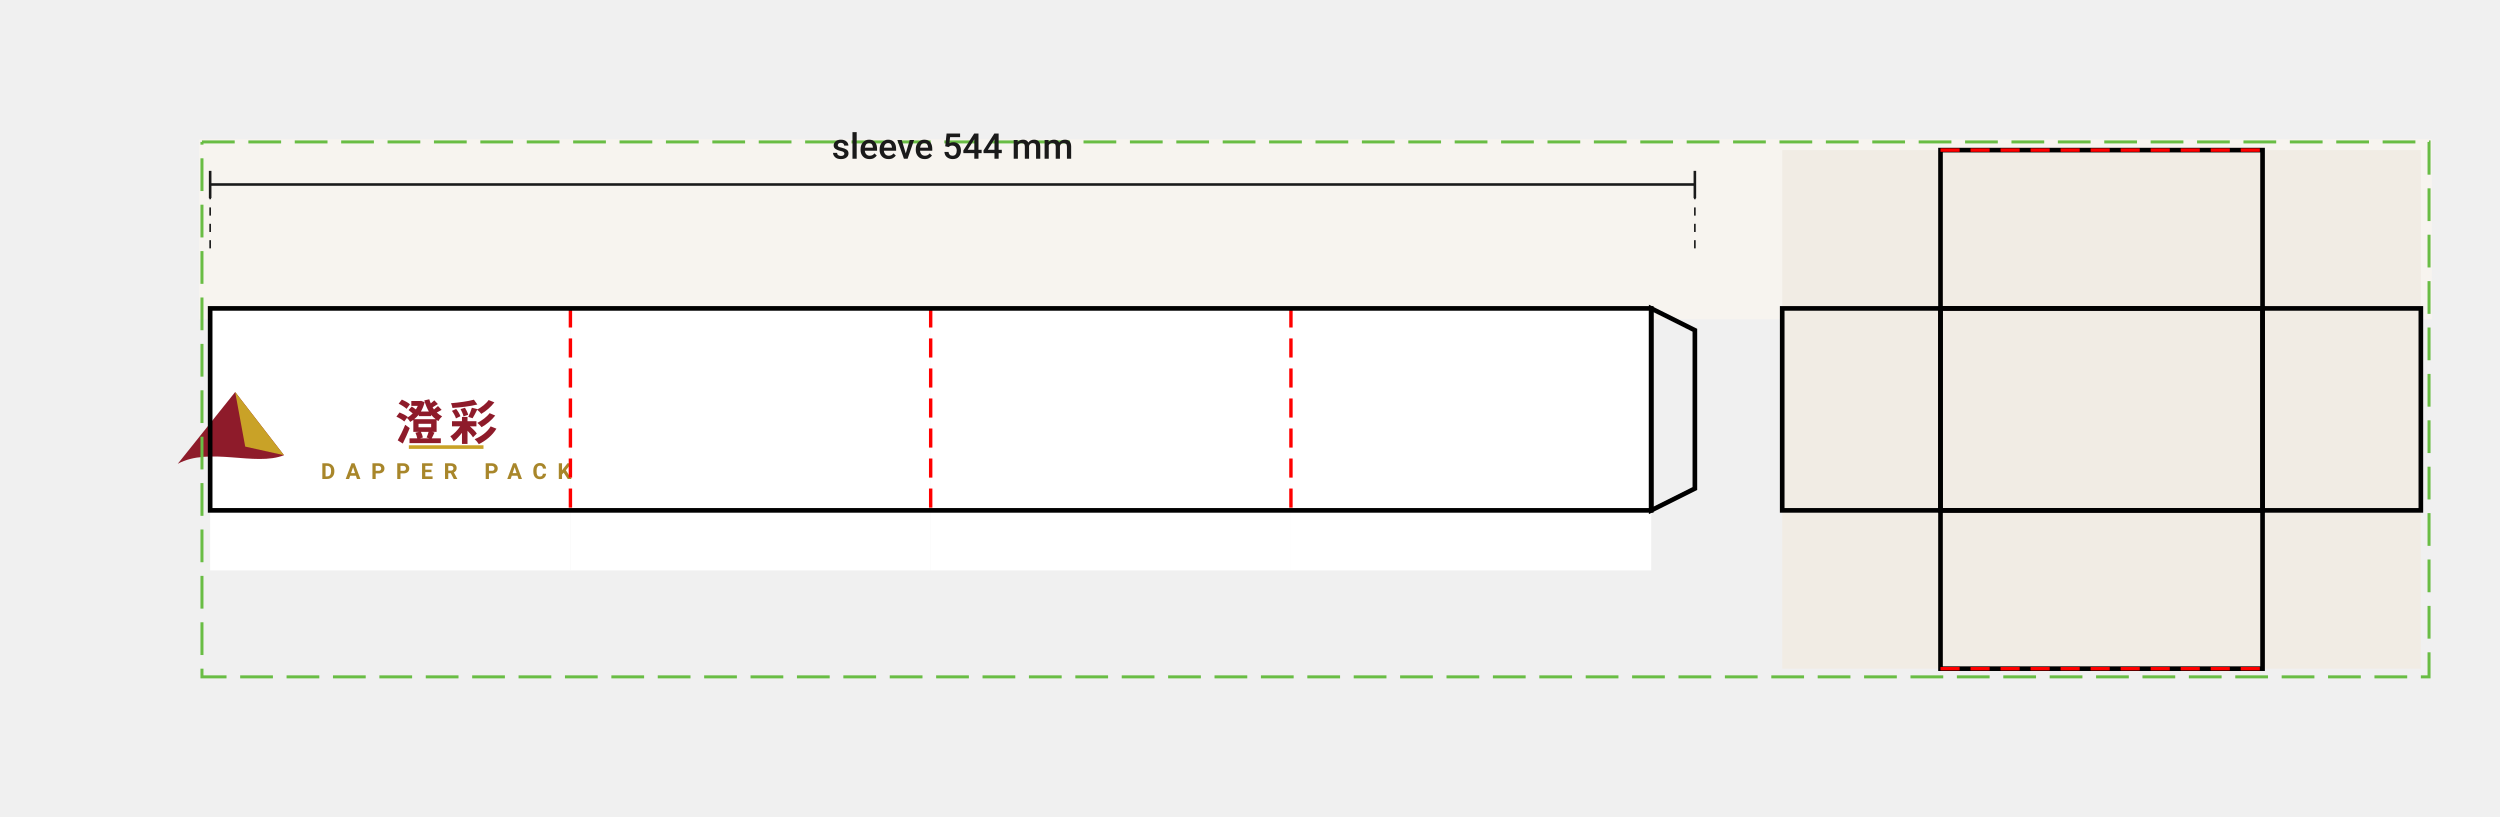
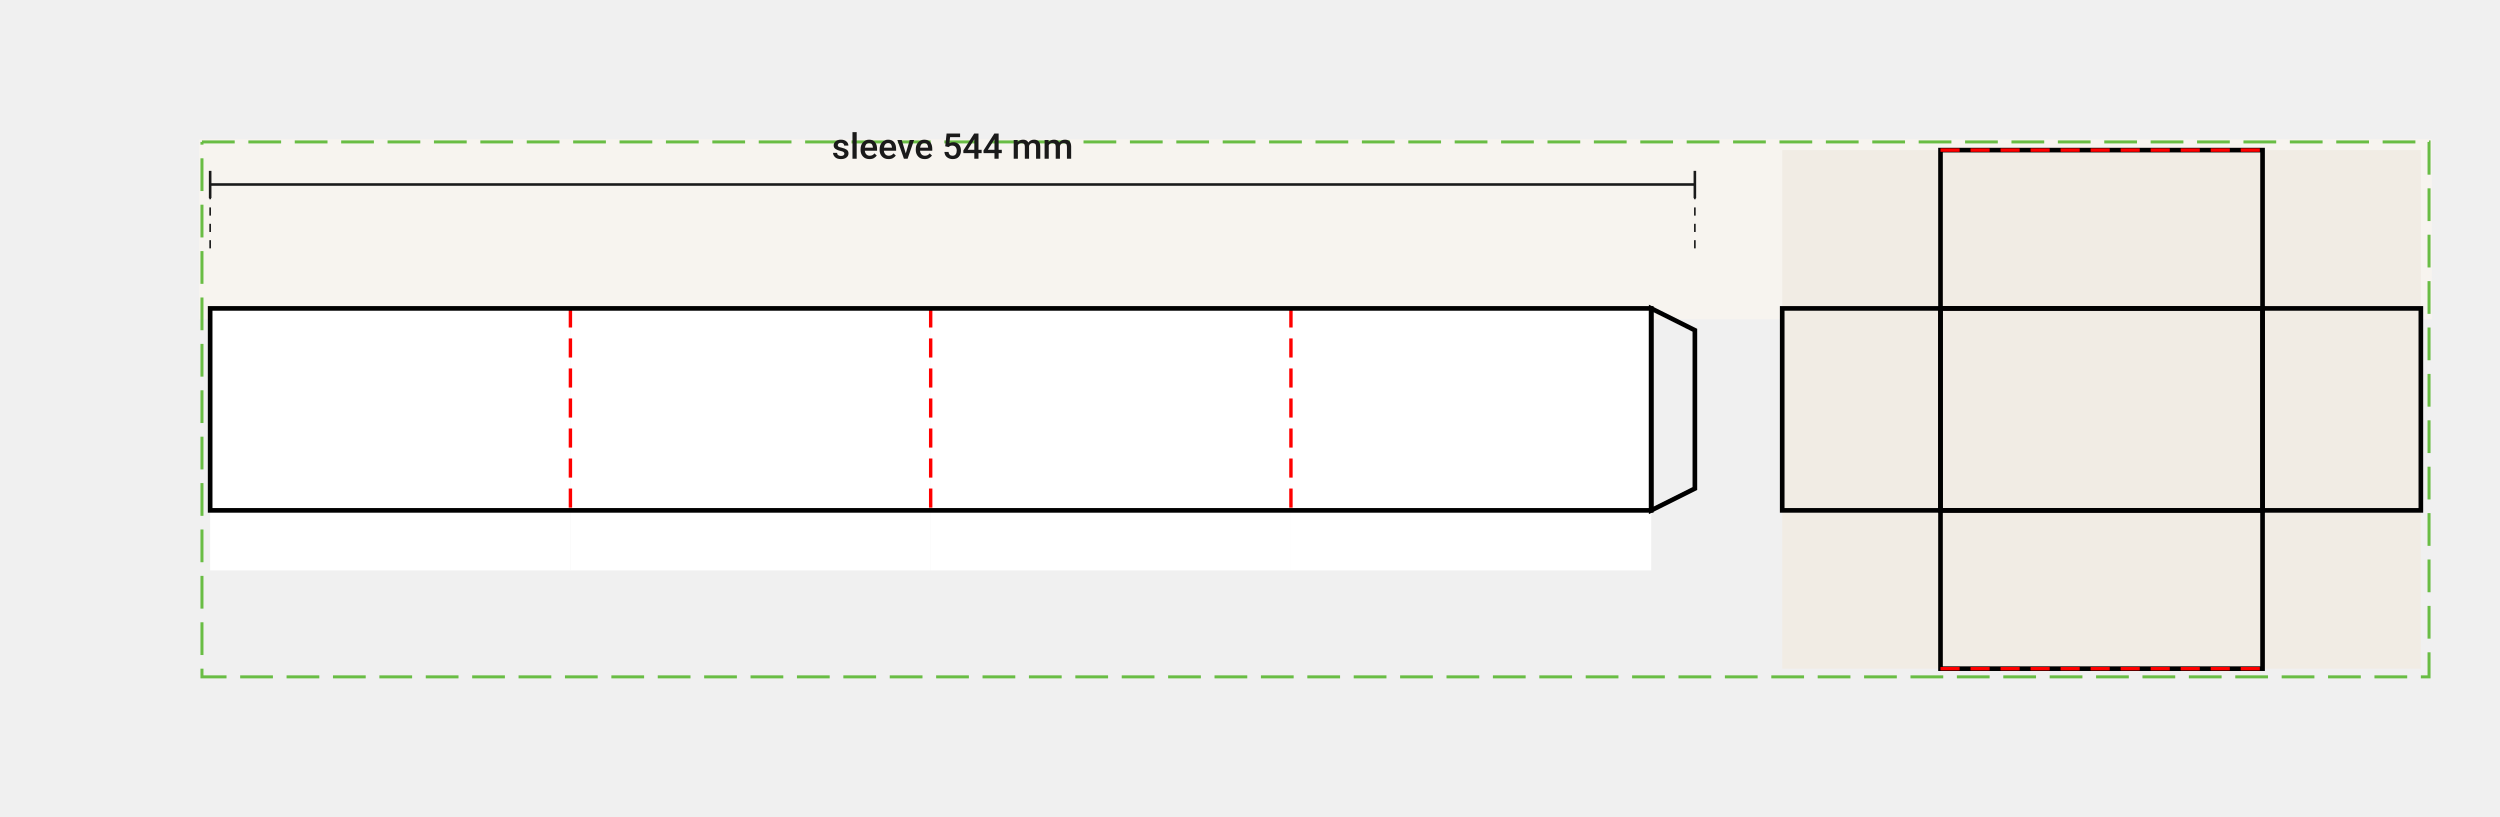
<svg xmlns="http://www.w3.org/2000/svg" viewBox="-77.0 -187.0 916.0 299.0" width="916" height="299" role="img" aria-labelledby="tdrawer ddrawer">
  <g>
    <rect class="blank" x="-4.00" y="-136.00" width="818.00" height="66.00" fill="#F7F4EF" />
    <rect x="0.00" y="-74.00" width="132.00" height="96.00" fill="#FFFFFF" />
    <rect x="132.00" y="-74.00" width="132.00" height="96.00" fill="#FFFFFF" />
    <rect x="264.00" y="-74.00" width="132.00" height="96.00" fill="#FFFFFF" />
    <rect x="396.00" y="-74.00" width="132.00" height="96.00" fill="#FFFFFF" />
    <rect x="576.00" y="-132.00" width="234.00" height="190.00" fill="#F1ECE4" />
-     <g class="brand__mark" transform="translate(7.06 -26.00) scale(0.263)">
-       <path d="M -72 34 L 8 -66 L 76 22 C 36 38 -28 10 -72 34 Z" fill="#8E1B2A" />
-       <path d="M 8 -66 L 76 22 L 22 10 Z" fill="#C9A227" />
-     </g>
-     <g class="wordmark">
-       <text x="86.48" y="-31.96" font-family="ui-sans-serif,system-ui,-apple-system,'Segoe UI',Roboto,'Helvetica Neue',Arial,sans-serif" font-size="17.5" font-weight="700" fill="#8E1B2A" letter-spacing="2.45" text-anchor="middle" dominant-baseline="middle">澄彩</text>
-       <line x1="72.80" y1="-23.19" x2="100.15" y2="-23.19" stroke="#C9A227" stroke-width="1.32" />
-       <text x="86.48" y="-13.73" font-family="ui-sans-serif,system-ui,-apple-system,'Segoe UI',Roboto,'Helvetica Neue',Arial,sans-serif" font-size="8.1" font-weight="600" fill="#A8862A" letter-spacing="3.86" text-anchor="middle" dominant-baseline="middle">DAPPER PACK</text>
-     </g>
    <line x1="132.00" y1="-74.00" x2="132.00" y2="0.00" stroke="#FF0000" stroke-width="1.25" stroke-dasharray="7 4" />
    <line x1="264.00" y1="-74.00" x2="264.00" y2="0.00" stroke="#FF0000" stroke-width="1.25" stroke-dasharray="7 4" />
    <line x1="396.00" y1="-74.00" x2="396.00" y2="0.00" stroke="#FF0000" stroke-width="1.25" stroke-dasharray="7 4" />
    <path d="M0.00,-74.00 L528.00,-74.00 L528.00,0.00 L0.00,0.00 Z" fill="none" stroke="#000000" stroke-width="1.7" stroke-linejoin="miter" />
    <line x1="528.00" y1="-74.00" x2="528.00" y2="0.00" stroke="#FF0000" stroke-width="1.25" stroke-dasharray="7 4" />
    <path d="M528.00,-74.00 L544.00,-66.00 L544.00,-8.00 L528.00,0.00 Z" fill="none" stroke="#000000" stroke-width="1.7" stroke-linejoin="miter" />
    <line x1="634.00" y1="-74.00" x2="752.00" y2="-74.00" stroke="#FF0000" stroke-width="1.25" stroke-dasharray="7 4" />
    <line x1="634.00" y1="0.00" x2="752.00" y2="0.00" stroke="#FF0000" stroke-width="1.25" stroke-dasharray="7 4" />
    <line x1="634.00" y1="-74.00" x2="634.00" y2="0.00" stroke="#FF0000" stroke-width="1.25" stroke-dasharray="7 4" />
    <line x1="752.00" y1="-74.00" x2="752.00" y2="0.00" stroke="#FF0000" stroke-width="1.25" stroke-dasharray="7 4" />
    <path d="M634.00,-74.00 L752.00,-74.00 L752.00,0.00 L634.00,0.00 Z" fill="none" stroke="#000000" stroke-width="1.7" stroke-linejoin="miter" />
    <path d="M634.00,-74.00 L576.00,-74.00 L576.00,0.00 L634.00,0.00 Z" fill="none" stroke="#000000" stroke-width="1.7" stroke-linejoin="miter" />
    <path d="M752.00,-74.00 L810.00,-74.00 L810.00,0.00 L752.00,0.00 Z" fill="none" stroke="#000000" stroke-width="1.7" stroke-linejoin="miter" />
    <path d="M634.00,-74.00 L634.00,-132.00 L752.00,-132.00 L752.00,-74.00 Z" fill="none" stroke="#000000" stroke-width="1.7" stroke-linejoin="miter" />
    <line x1="634.00" y1="-132.00" x2="752.00" y2="-132.00" stroke="#FF0000" stroke-width="1.25" stroke-dasharray="7 4" />
    <path d="M634.00,0.00 L634.00,58.00 L752.00,58.00 L752.00,0.00 Z" fill="none" stroke="#000000" stroke-width="1.7" stroke-linejoin="miter" />
    <line x1="634.00" y1="58.00" x2="752.00" y2="58.00" stroke="#FF0000" stroke-width="1.25" stroke-dasharray="7 4" />
    <path d="M-3.00,-135.00 L813.00,-135.00 L813.00,61.00 L-3.00,61.00 L-3.00,-135.00" fill="none" stroke="#69BD44" stroke-width="1.1" stroke-dasharray="12 5" />
    <line x1="0.00" y1="-119.40" x2="544.00" y2="-119.40" stroke="#1A1A1A" stroke-width="0.95" />
    <line x1="0.00" y1="-96.00" x2="0.00" y2="-124.40" stroke="#1A1A1A" stroke-width="0.6" stroke-dasharray="3 3" />
    <line x1="0.00" y1="-124.40" x2="0.00" y2="-114.40" stroke="#1A1A1A" stroke-width="0.95" />
    <line x1="544.00" y1="-96.00" x2="544.00" y2="-124.40" stroke="#1A1A1A" stroke-width="0.6" stroke-dasharray="3 3" />
    <line x1="544.00" y1="-124.40" x2="544.00" y2="-114.40" stroke="#1A1A1A" stroke-width="0.95" />
    <text x="272.00" y="-132.40" font-family="ui-sans-serif,system-ui,-apple-system,'Segoe UI',Roboto,'Helvetica Neue',Arial,sans-serif" font-size="13" font-weight="500" fill="#1A1A1A" text-anchor="middle" dominant-baseline="middle">sleeve 544 mm</text>
  </g>
</svg>
